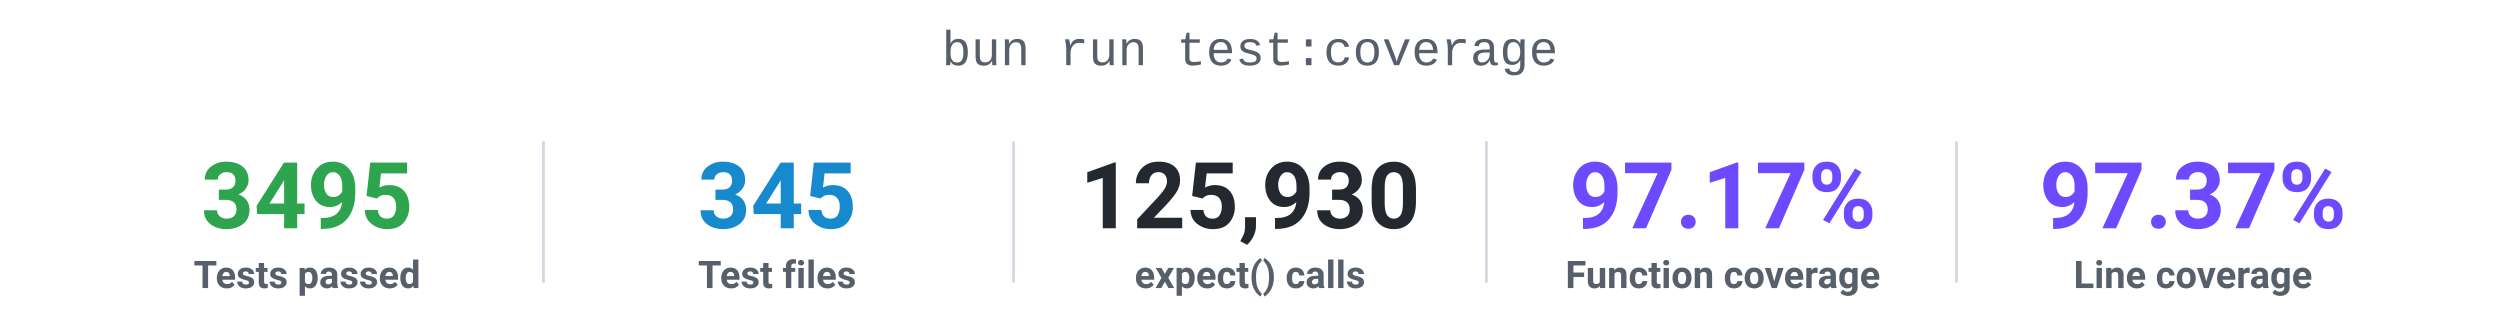
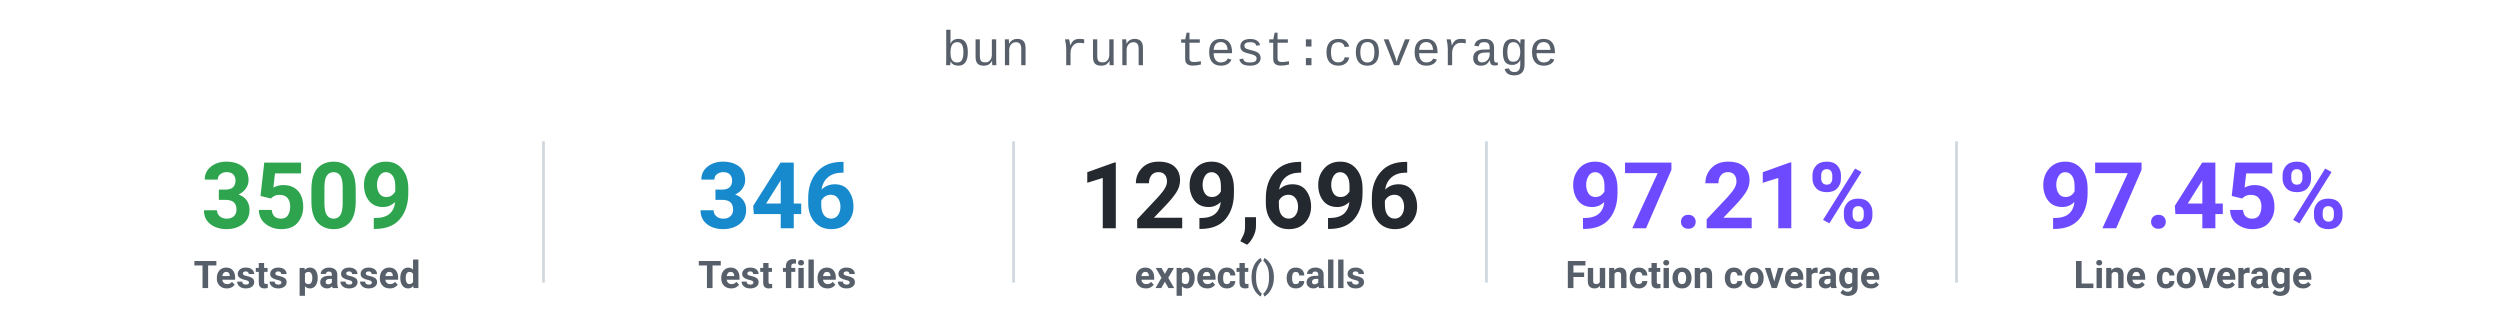
- <svg xmlns="http://www.w3.org/2000/svg" viewBox="0 0 920 122" width="920" height="122" role="img" aria-label="bun run test:coverage — 3495 tests passed, 345 test files, 125,930 expect() calls, 97.17% function coverage, 97.37% line coverage">
+ <svg xmlns="http://www.w3.org/2000/svg" viewBox="0 0 920 122" width="920" height="122" role="img" aria-label="bun run test:coverage — 3509 tests passed, 346 test files, 129,696 expect() calls, 97.21% function coverage, 97.45% line coverage">
  <style>
    .cmd { font-family: ui-monospace, SFMono-Regular, 'SF Mono', Menlo, Consolas, 'Liberation Mono', monospace; font-weight: 500; font-size: 18px; }
    .val { font-family: system-ui, -apple-system, BlinkMacSystemFont, 'Segoe UI', Roboto, sans-serif; font-weight: 700; font-size: 34px; }
    .lbl { font-family: system-ui, -apple-system, BlinkMacSystemFont, 'Segoe UI', Roboto, sans-serif; font-weight: 600; font-size: 14px; }
  </style>
  <text x="460" y="24" text-anchor="middle" class="cmd" fill="#57606a">bun run test:coverage</text>
  <line x1="200" y1="52" x2="200" y2="104" stroke="#d0d7de" stroke-width="1" />
  <line x1="373" y1="52" x2="373" y2="104" stroke="#d0d7de" stroke-width="1" />
  <line x1="547" y1="52" x2="547" y2="104" stroke="#d0d7de" stroke-width="1" />
  <line x1="720" y1="52" x2="720" y2="104" stroke="#d0d7de" stroke-width="1" />
-   <text x="113" y="84" text-anchor="middle" class="val" fill="#2ea44f">3495</text>
+   <text x="113" y="84" text-anchor="middle" class="val" fill="#2ea44f">3509</text>
  <text x="113" y="106" text-anchor="middle" class="lbl" fill="#57606a">Tests passed</text>
-   <text x="286" y="84" text-anchor="middle" class="val" fill="#1789cd">345</text>
+   <text x="286" y="84" text-anchor="middle" class="val" fill="#1789cd">346</text>
  <text x="286" y="106" text-anchor="middle" class="lbl" fill="#57606a">Test files</text>
-   <text x="460" y="84" text-anchor="middle" class="val" fill="#24292f">125,930</text>
+   <text x="460" y="84" text-anchor="middle" class="val" fill="#24292f">129,696</text>
  <text x="460" y="106" text-anchor="middle" class="lbl" fill="#57606a">expect() calls</text>
-   <text x="634" y="84" text-anchor="middle" class="val" fill="#6d4aff">97.17%</text>
+   <text x="634" y="84" text-anchor="middle" class="val" fill="#6d4aff">97.21%</text>
  <text x="634" y="106" text-anchor="middle" class="lbl" fill="#57606a">Function coverage</text>
-   <text x="807" y="84" text-anchor="middle" class="val" fill="#6d4aff">97.37%</text>
+   <text x="807" y="84" text-anchor="middle" class="val" fill="#6d4aff">97.45%</text>
  <text x="807" y="106" text-anchor="middle" class="lbl" fill="#57606a">Line coverage</text>
</svg>
